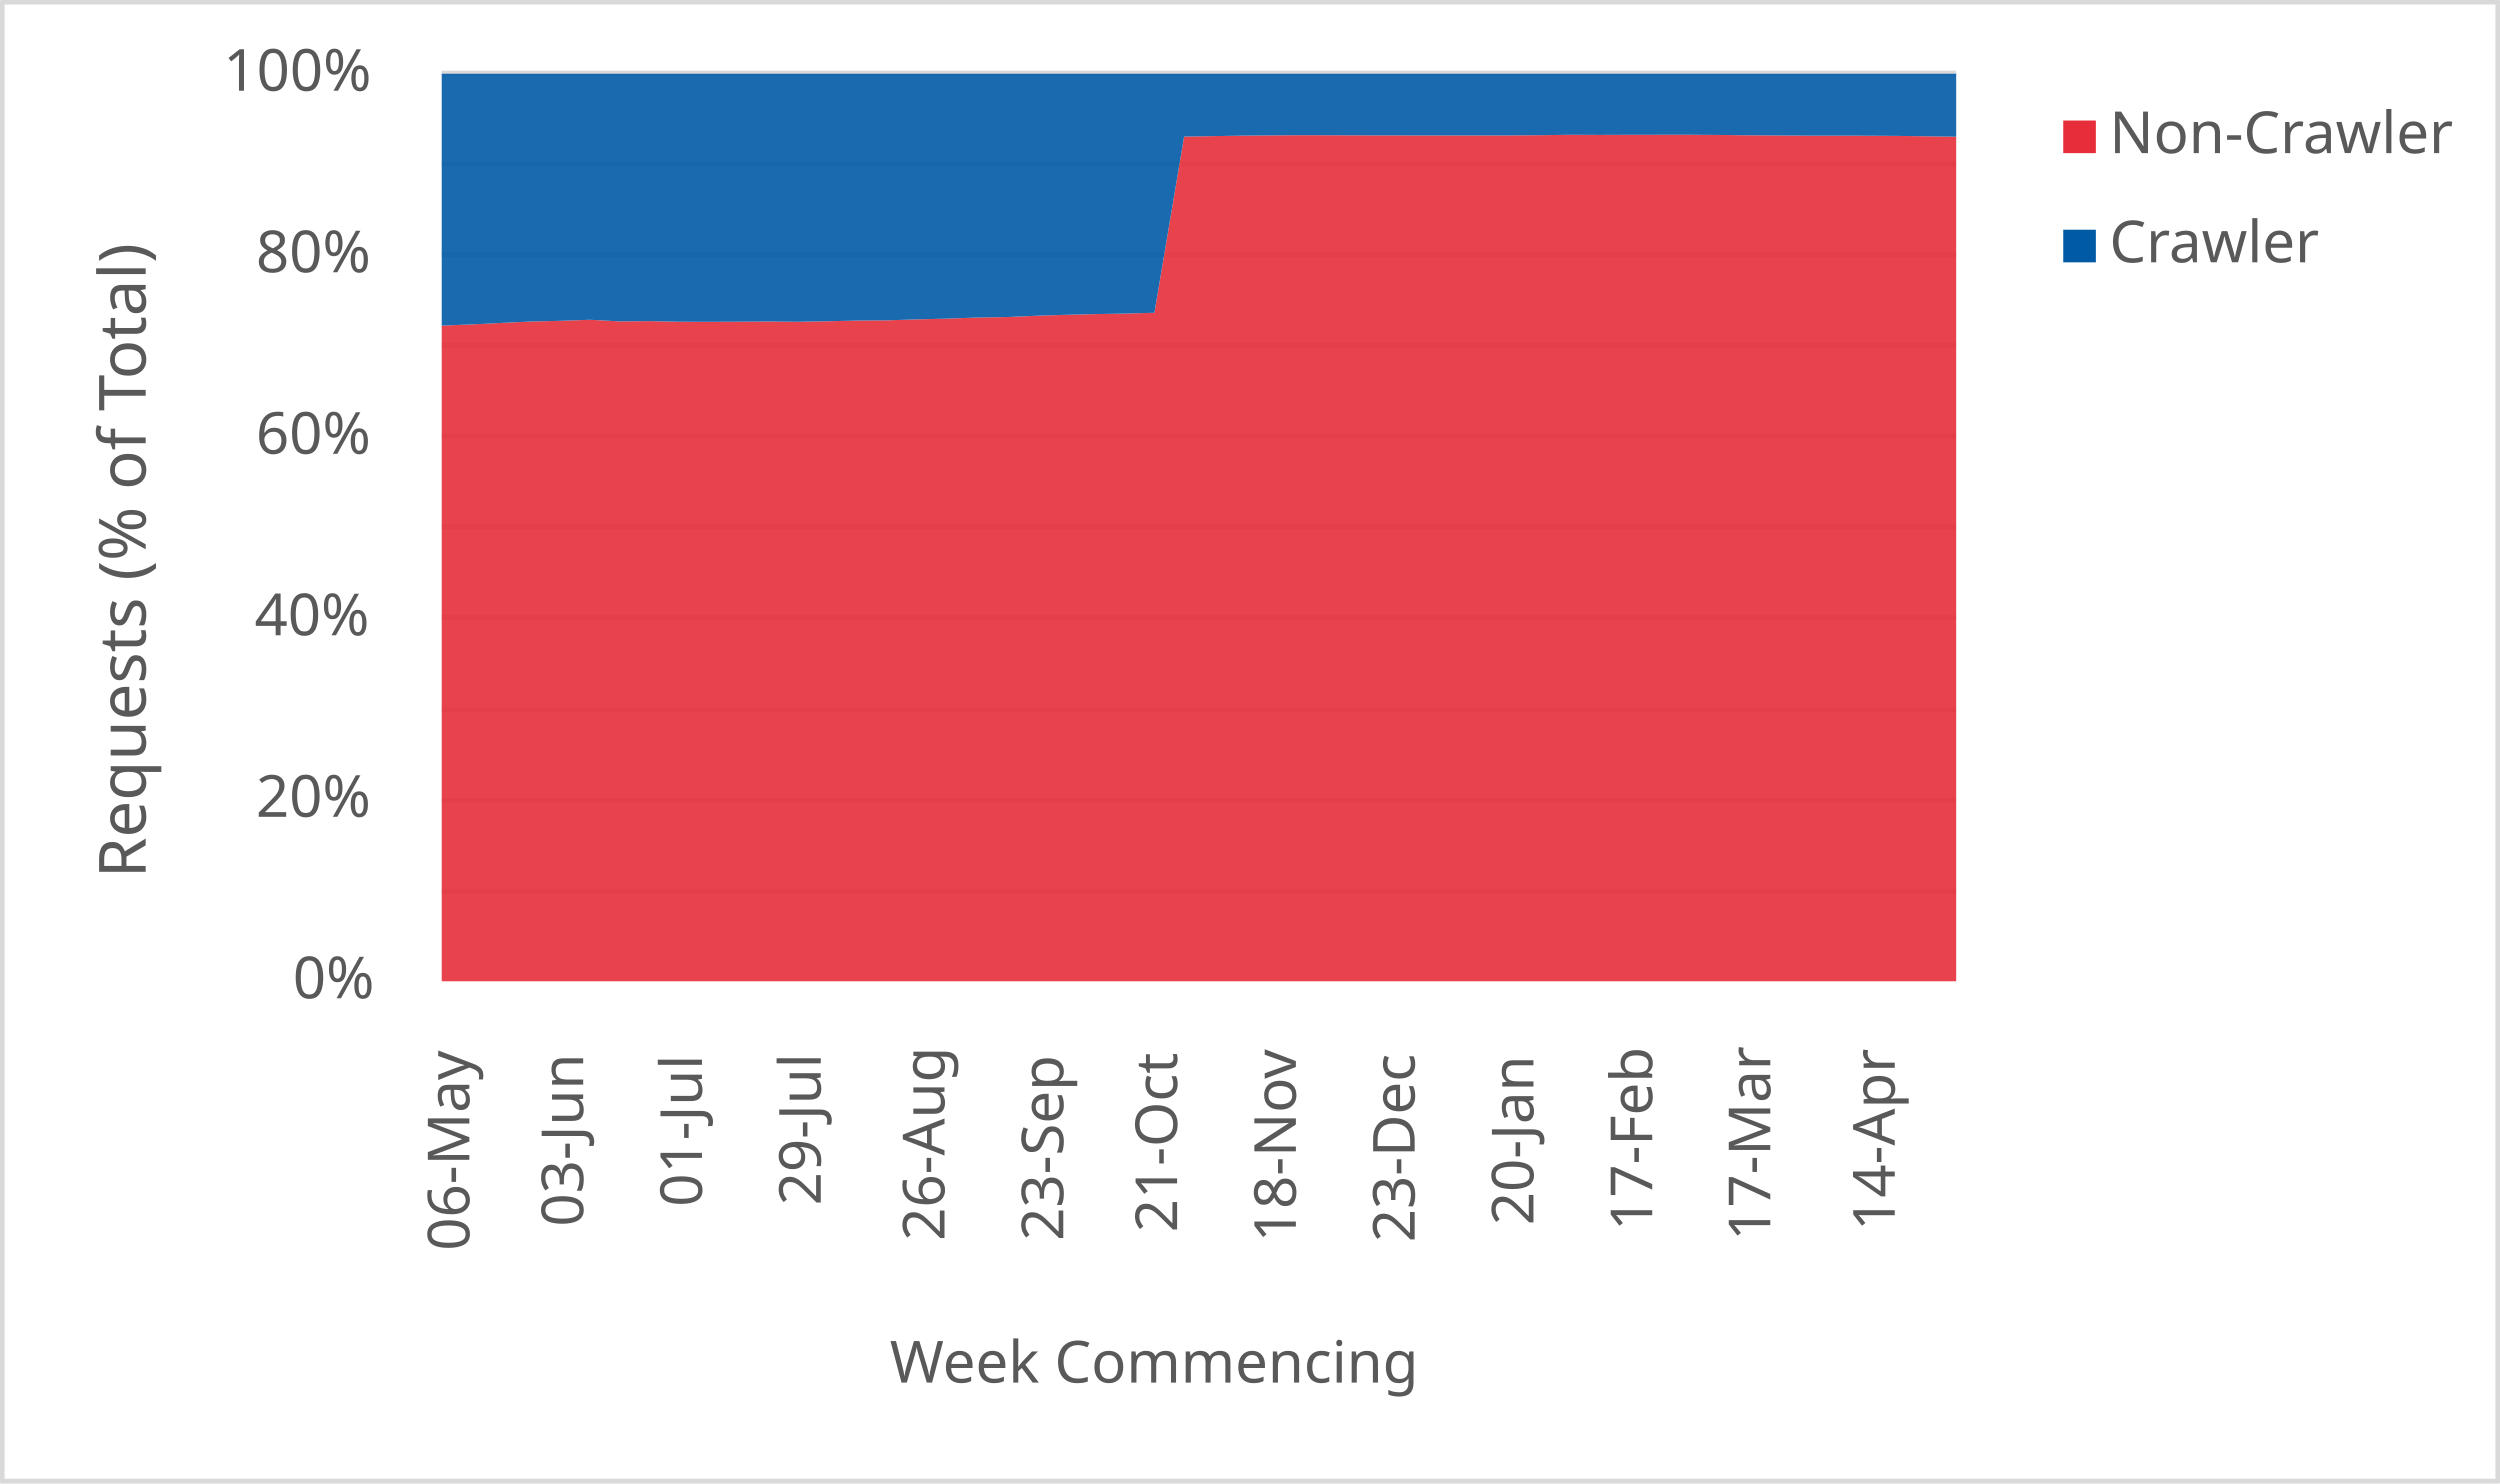
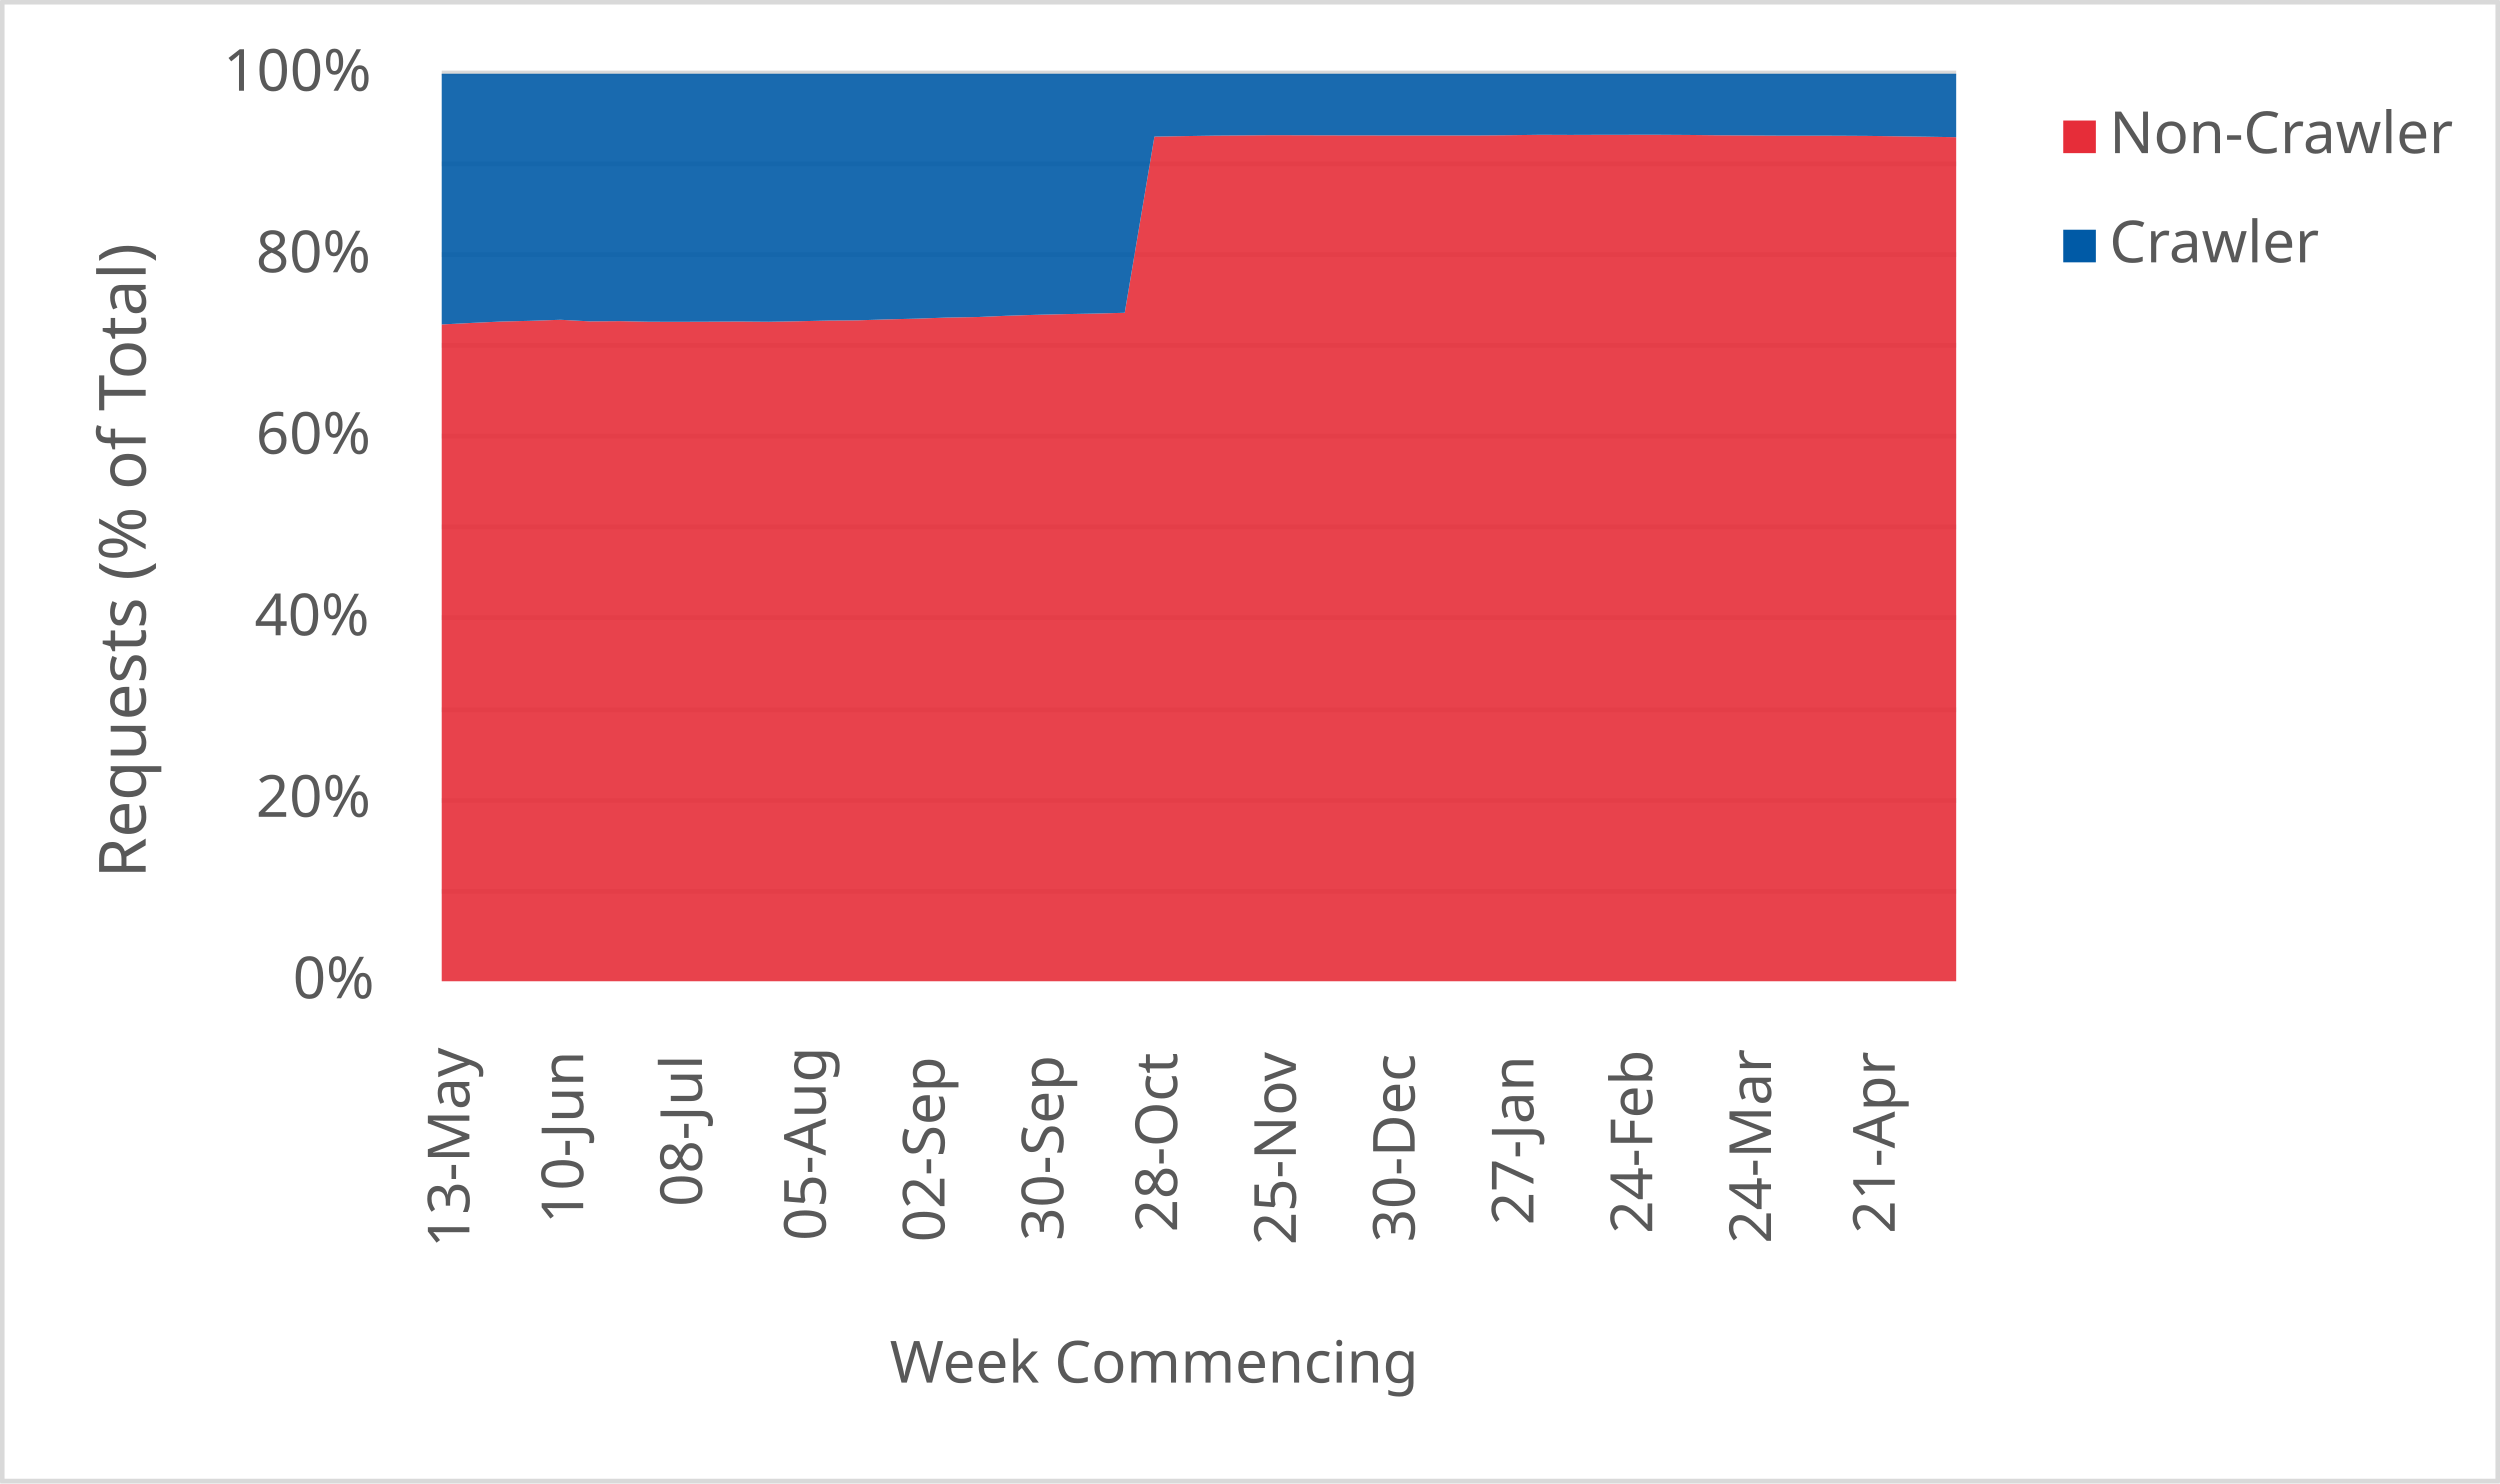
<svg xmlns="http://www.w3.org/2000/svg" width="1763" height="1046" xml:space="preserve" overflow="hidden">
  <defs>
    <clipPath id="clip0">
      <rect x="2917" y="346" width="1763" height="1046" />
    </clipPath>
  </defs>
  <g clip-path="url(#clip0)" transform="translate(-2917 -346)">
    <rect x="2918" y="347" width="1760" height="1043" fill="#FFFFFF" />
    <g>
      <path d="    M3228.5 974.532 4296.5 974.532    M3228.5 910.53 4296.5 910.53    M3228.5 846.528 4296.5 846.528    M3228.5 781.526 4296.5 781.526    M3228.5 717.524 4296.5 717.524    M3228.5 653.522 4296.5 653.522    M3228.5 589.52 4296.5 589.52    M3228.5 525.517 4296.5 525.517    M3228.5 461.515 4296.5 461.515    M3228.5 397.5 4296.5 397.5" stroke="#D9D9D9" stroke-width="3.438" stroke-linejoin="round" stroke-miterlimit="10" fill="none" />
    </g>
    <g>
      <path d="M 1038.5 4296.5 1038.5" stroke="#D9D9D9" stroke-width="3.438" stroke-linejoin="round" stroke-miterlimit="10" fill="none" fill-rule="evenodd" />
    </g>
    <g>
-       <text fill="#595959" font-family="Verdana,sans-serif" font-weight="400" font-size="41" transform="matrix(6.12323e-17 -1 1 6.12323e-17 3248 1228)">06-May</text>
+       <text fill="#595959" font-family="Verdana,sans-serif" font-weight="400" font-size="41" transform="matrix(6.12323e-17 -1 1 6.12323e-17 3248 1226)">13-May</text>
    </g>
    <g>
-       <text fill="#595959" font-family="Verdana,sans-serif" font-weight="400" font-size="41" transform="matrix(6.12323e-17 -1 1 6.12323e-17 3328.265 1211)">03-Jun</text>
+       <text fill="#595959" font-family="Verdana,sans-serif" font-weight="400" font-size="41" transform="matrix(6.12323e-17 -1 1 6.12323e-17 3328.265 1209)">10-Jun</text>
    </g>
    <g>
-       <text fill="#595959" font-family="Verdana,sans-serif" font-weight="400" font-size="41" transform="matrix(6.12323e-17 -1 1 6.12323e-17 3412.029 1197)">01-Jul</text>
+       <text fill="#595959" font-family="Verdana,sans-serif" font-weight="400" font-size="41" transform="matrix(6.12323e-17 -1 1 6.12323e-17 3412.029 1197)">08-Jul</text>
    </g>
    <g>
-       <text fill="#595959" font-family="Verdana,sans-serif" font-weight="400" font-size="41" transform="matrix(6.12323e-17 -1 1 6.12323e-17 3495.794 1196)">29-Jul</text>
+       <text fill="#595959" font-family="Verdana,sans-serif" font-weight="400" font-size="41" transform="matrix(6.12323e-17 -1 1 6.12323e-17 3499.294 1221)">05-Aug</text>
    </g>
    <g>
-       <text fill="#595959" font-family="Verdana,sans-serif" font-weight="400" font-size="41" transform="matrix(6.12323e-17 -1 1 6.12323e-17 3583.059 1221)">26-Aug</text>
+       <text fill="#595959" font-family="Verdana,sans-serif" font-weight="400" font-size="41" transform="matrix(6.12323e-17 -1 1 6.12323e-17 3583.059 1222)">02-Sep</text>
    </g>
    <g>
-       <text fill="#595959" font-family="Verdana,sans-serif" font-weight="400" font-size="41" transform="matrix(6.12323e-17 -1 1 6.12323e-17 3666.824 1221)">23-Sep</text>
+       <text fill="#595959" font-family="Verdana,sans-serif" font-weight="400" font-size="41" transform="matrix(6.12323e-17 -1 1 6.12323e-17 3666.824 1221)">30-Sep</text>
    </g>
    <g>
-       <text fill="#595959" font-family="Verdana,sans-serif" font-weight="400" font-size="41" transform="matrix(6.12323e-17 -1 1 6.12323e-17 3747.088 1215)">21-Oct</text>
+       <text fill="#595959" font-family="Verdana,sans-serif" font-weight="400" font-size="41" transform="matrix(6.12323e-17 -1 1 6.12323e-17 3747.088 1215)">28-Oct</text>
    </g>
    <g>
-       <text fill="#595959" font-family="Verdana,sans-serif" font-weight="400" font-size="41" transform="matrix(6.12323e-17 -1 1 6.12323e-17 3830.853 1222)">18-Nov</text>
+       <text fill="#595959" font-family="Verdana,sans-serif" font-weight="400" font-size="41" transform="matrix(6.12323e-17 -1 1 6.12323e-17 3830.853 1224)">25-Nov</text>
    </g>
    <g>
-       <text fill="#595959" font-family="Verdana,sans-serif" font-weight="400" font-size="41" transform="matrix(6.12323e-17 -1 1 6.12323e-17 3914.618 1222)">23-Dec</text>
+       <text fill="#595959" font-family="Verdana,sans-serif" font-weight="400" font-size="41" transform="matrix(6.12323e-17 -1 1 6.12323e-17 3914.618 1222)">30-Dec</text>
    </g>
    <g>
-       <text fill="#595959" font-family="Verdana,sans-serif" font-weight="400" font-size="41" transform="matrix(6.12323e-17 -1 1 6.12323e-17 3998.382 1210)">20-Jan</text>
+       <text fill="#595959" font-family="Verdana,sans-serif" font-weight="400" font-size="41" transform="matrix(6.12323e-17 -1 1 6.12323e-17 3998.382 1210)">27-Jan</text>
    </g>
    <g>
-       <text fill="#595959" font-family="Verdana,sans-serif" font-weight="400" font-size="41" transform="matrix(6.12323e-17 -1 1 6.12323e-17 4082.147 1214)">17-Feb</text>
+       <text fill="#595959" font-family="Verdana,sans-serif" font-weight="400" font-size="41" transform="matrix(6.12323e-17 -1 1 6.12323e-17 4082.147 1216)">24-Feb</text>
    </g>
    <g>
-       <text fill="#595959" font-family="Verdana,sans-serif" font-weight="400" font-size="41" transform="matrix(6.12323e-17 -1 1 6.12323e-17 4165.412 1221)">17-Mar</text>
+       <text fill="#595959" font-family="Verdana,sans-serif" font-weight="400" font-size="41" transform="matrix(6.12323e-17 -1 1 6.12323e-17 4165.912 1223)">24-Mar</text>
    </g>
    <g>
-       <text fill="#595959" font-family="Verdana,sans-serif" font-weight="400" font-size="41" transform="matrix(6.12323e-17 -1 1 6.12323e-17 4253.176 1214)">14-Apr</text>
+       <text fill="#595959" font-family="Verdana,sans-serif" font-weight="400" font-size="41" transform="matrix(6.12323e-17 -1 1 6.12323e-17 4253.176 1216)">21-Apr</text>
    </g>
    <g>
      <text fill="#595959" font-family="Verdana,sans-serif" font-weight="400" font-size="41" transform="matrix(1 0 0 1 3123.5 1050)">0%</text>
    </g>
    <g>
      <text fill="#595959" font-family="Verdana,sans-serif" font-weight="400" font-size="41" transform="matrix(1 0 0 1 3097.5 922)">20%</text>
    </g>
    <g>
      <text fill="#595959" font-family="Verdana,sans-serif" font-weight="400" font-size="41" transform="matrix(1 0 0 1 3096.5 794)">40%</text>
    </g>
    <g>
      <text fill="#595959" font-family="Verdana,sans-serif" font-weight="400" font-size="41" transform="matrix(1 0 0 1 3097.5 666)">60%</text>
    </g>
    <g>
      <text fill="#595959" font-family="Verdana,sans-serif" font-weight="400" font-size="41" transform="matrix(1 0 0 1 3097.5 538)">80%</text>
    </g>
    <g>
      <text fill="#595959" font-family="Verdana,sans-serif" font-weight="400" font-size="41" transform="matrix(1 0 0 1 3074.5 410)">100%</text>
    </g>
    <g>
      <text fill="#595959" font-family="Verdana,sans-serif" font-weight="400" font-size="41" transform="matrix(1 0 0 1 3544.5 1321)">Week Commencing</text>
    </g>
    <g>
      <text fill="#595959" font-family="Verdana,sans-serif" font-weight="400" font-size="46" transform="matrix(6.12323e-17 -1 1 6.12323e-17 3019.73 965.25)">Requests (% of Total)</text>
    </g>
    <rect x="2918.5" y="347.5" width="1760" height="1043" stroke="#D9D9D9" stroke-width="3.438" stroke-linejoin="round" stroke-miterlimit="10" fill="none" />
    <g>
-       <path d="M3228.5 1038 3249.441 1038 3270.382 1038 3291.324 1038 3312.265 1038 3333.206 1038 3354.147 1038 3375.088 1038 3396.029 1038 3416.971 1038 3437.912 1038 3458.853 1038 3479.794 1038 3500.735 1038 3521.676 1038 3542.618 1038 3563.559 1038 3584.5 1038 3605.441 1038 3626.382 1038 3647.324 1038 3668.265 1038 3689.206 1038 3710.147 1038 3731.088 1038 3752.029 1038 3772.971 1038 3793.912 1038 3814.853 1038 3835.794 1038 3856.735 1038 3877.676 1038 3898.618 1038 3919.559 1038 3940.5 1038 3961.441 1038 3982.382 1038 4003.324 1038 4024.265 1038 4045.206 1038 4066.147 1038 4087.088 1038 4108.029 1038 4128.971 1038 4149.912 1038 4170.853 1038 4191.794 1038 4212.735 1038 4233.676 1038 4254.618 1038 4275.559 1038 4296.5 1038 4296.5 442.404 4275.559 442.111 4254.618 441.833 4233.676 441.703 4212.735 441.663 4191.794 441.657 4170.853 441.538 4149.912 441.407 4128.971 441.167 4108.029 441.029 4087.088 441.036 4066.147 441.062 4045.206 441.141 4024.265 441.047 4003.324 441.333 3982.382 441.507 3961.441 441.526 3940.5 441.534 3919.559 441.543 3898.618 441.474 3877.676 441.459 3856.735 441.388 3835.794 441.329 3814.853 441.473 3793.912 441.645 3772.971 441.985 3752.029 442.333 3731.088 566.572 3710.147 567.131 3689.206 567.513 3668.265 568.014 3647.324 568.697 3626.382 569.583 3605.441 569.956 3584.5 570.707 3563.559 571.224 3542.618 571.904 3521.676 572.063 3500.735 572.549 3479.794 572.911 3458.853 572.733 3437.912 572.862 3416.971 572.937 3396.029 572.894 3375.088 572.465 3354.147 572.633 3333.206 571.508 3312.265 572.232 3291.324 572.746 3270.382 573.726 3249.441 574.788 3228.5 575.629 3228.5 1038Z" fill="#e62d39" opacity="0.9" />
+       <path d="M3228.5 1038 3249.441 1038 3270.382 1038 3291.324 1038 3312.265 1038 3333.206 1038 3354.147 1038 3375.088 1038 3396.029 1038 3416.971 1038 3437.912 1038 3458.853 1038 3479.794 1038 3500.735 1038 3521.676 1038 3542.618 1038 3563.559 1038 3584.5 1038 3605.441 1038 3626.382 1038 3647.324 1038 3668.265 1038 3689.206 1038 3710.147 1038 3731.088 1038 3752.029 1038 3772.971 1038 3793.912 1038 3814.853 1038 3835.794 1038 3856.735 1038 3877.676 1038 3898.618 1038 3919.559 1038 3940.5 1038 3961.441 1038 3982.382 1038 4003.324 1038 4024.265 1038 4045.206 1038 4066.147 1038 4087.088 1038 4108.029 1038 4128.971 1038 4149.912 1038 4170.853 1038 4191.794 1038 4212.735 1038 4233.676 1038 4254.618 1038 4275.559 1038 4296.5 1038 4296.5 442.754 4275.559 442.404 4254.618 442.111 4233.676 441.833 4212.735 441.703 4191.794 441.663 4170.853 441.657 4149.912 441.538 4128.971 441.407 4108.029 441.167 4087.088 441.029 4066.147 441.036 4045.206 441.062 4024.265 441.141 4003.324 441.047 3982.382 441.333 3961.441 441.507 3940.5 441.526 3919.559 441.534 3898.618 441.543 3877.676 441.474 3856.735 441.459 3835.794 441.388 3814.853 441.329 3793.912 441.473 3772.971 441.645 3752.029 441.985 3731.088 442.333 3710.147 566.572 3689.206 567.131 3668.265 567.513 3647.324 568.014 3626.382 568.697 3605.441 569.583 3584.5 569.956 3563.559 570.707 3542.618 571.224 3521.676 571.904 3500.735 572.063 3479.794 572.549 3458.853 572.911 3437.912 572.733 3416.971 572.862 3396.029 572.937 3375.088 572.894 3354.147 572.465 3333.206 572.633 3312.265 571.508 3291.324 572.232 3270.382 572.746 3249.441 573.726 3228.5 574.788 3228.5 1038Z" fill="#e62d39" opacity="0.9" />
    </g>
    <g>
-       <path d="M3228.5 575.629 3249.441 574.788 3270.382 573.726 3291.324 572.746 3312.265 572.232 3333.206 571.508 3354.147 572.633 3375.088 572.465 3396.029 572.894 3416.971 572.937 3437.912 572.862 3458.853 572.733 3479.794 572.911 3500.735 572.549 3521.676 572.063 3542.618 571.904 3563.559 571.224 3584.5 570.707 3605.441 569.956 3626.382 569.583 3647.324 568.697 3668.265 568.014 3689.206 567.513 3710.147 567.131 3731.088 566.572 3752.029 442.333 3772.971 441.985 3793.912 441.645 3814.853 441.473 3835.794 441.329 3856.735 441.388 3877.676 441.459 3898.618 441.474 3919.559 441.543 3940.5 441.534 3961.441 441.526 3982.382 441.507 4003.324 441.333 4024.265 441.047 4045.206 441.141 4066.147 441.062 4087.088 441.036 4108.029 441.029 4128.971 441.167 4149.912 441.407 4170.853 441.538 4191.794 441.657 4212.735 441.663 4233.676 441.703 4254.618 441.833 4275.559 442.111 4296.5 442.404 4296.5 398 4275.559 398 4254.618 398 4233.676 398 4212.735 398 4191.794 398 4170.853 398 4149.912 398 4128.971 398 4108.029 398 4087.088 398 4066.147 398 4045.206 398 4024.265 398 4003.324 398 3982.382 398 3961.441 398 3940.5 398 3919.559 398 3898.618 398 3877.676 398 3856.735 398 3835.794 398 3814.853 398 3793.912 398 3772.971 398 3752.029 398 3731.088 398 3710.147 398 3689.206 398 3668.265 398 3647.324 398 3626.382 398 3605.441 398 3584.5 398 3563.559 398 3542.618 398 3521.676 398 3500.735 398 3479.794 398 3458.853 398 3437.912 398 3416.971 398 3396.029 398 3375.088 398 3354.147 398 3333.206 398 3312.265 398 3291.324 398 3270.382 398 3249.441 398 3228.5 398 3228.5 575.629Z" fill="#005aa6" opacity="0.9" />
+       <path d="M3228.5 574.788 3249.441 573.726 3270.382 572.746 3291.324 572.232 3312.265 571.508 3333.206 572.633 3354.147 572.465 3375.088 572.894 3396.029 572.937 3416.971 572.862 3437.912 572.733 3458.853 572.911 3479.794 572.549 3500.735 572.063 3521.676 571.904 3542.618 571.224 3563.559 570.707 3584.5 569.956 3605.441 569.583 3626.382 568.697 3647.324 568.014 3668.265 567.513 3689.206 567.131 3710.147 566.572 3731.088 442.333 3752.029 441.985 3772.971 441.645 3793.912 441.473 3814.853 441.329 3835.794 441.388 3856.735 441.459 3877.676 441.474 3898.618 441.543 3919.559 441.534 3940.5 441.526 3961.441 441.507 3982.382 441.333 4003.324 441.047 4024.265 441.141 4045.206 441.062 4066.147 441.036 4087.088 441.029 4108.029 441.167 4128.971 441.407 4149.912 441.538 4170.853 441.657 4191.794 441.663 4212.735 441.703 4233.676 441.833 4254.618 442.111 4275.559 442.404 4296.5 442.754 4296.5 398 4275.559 398 4254.618 398 4233.676 398 4212.735 398 4191.794 398 4170.853 398 4149.912 398 4128.971 398 4108.029 398 4087.088 398 4066.147 398 4045.206 398 4024.265 398 4003.324 398 3982.382 398 3961.441 398 3940.5 398 3919.559 398 3898.618 398 3877.676 398 3856.735 398 3835.794 398 3814.853 398 3793.912 398 3772.971 398 3752.029 398 3731.088 398 3710.147 398 3689.206 398 3668.265 398 3647.324 398 3626.382 398 3605.441 398 3584.5 398 3563.559 398 3542.618 398 3521.676 398 3500.735 398 3479.794 398 3458.853 398 3437.912 398 3416.971 398 3396.029 398 3375.088 398 3354.147 398 3333.206 398 3312.265 398 3291.324 398 3270.382 398 3249.441 398 3228.5 398 3228.5 574.788Z" fill="#005aa6" opacity="0.9" />
    </g>
    <g>
      <rect x="4372" y="431" width="23" height="23" fill="#e62d39" />
    </g>
    <g>
      <text fill="#595959" font-family="Verdana,sans-serif" font-weight="400" font-size="41" transform="matrix(1 0 0 1 4404.56 454)">Non-Crawler</text>
    </g>
    <g>
      <rect x="4372" y="508" width="23" height="23" fill="#005aa6" />
    </g>
    <g>
      <text fill="#595959" font-family="Verdana,sans-serif" font-weight="400" font-size="41" transform="matrix(1 0 0 1 4404.56 531)">Crawler</text>
    </g>
  </g>
</svg>
